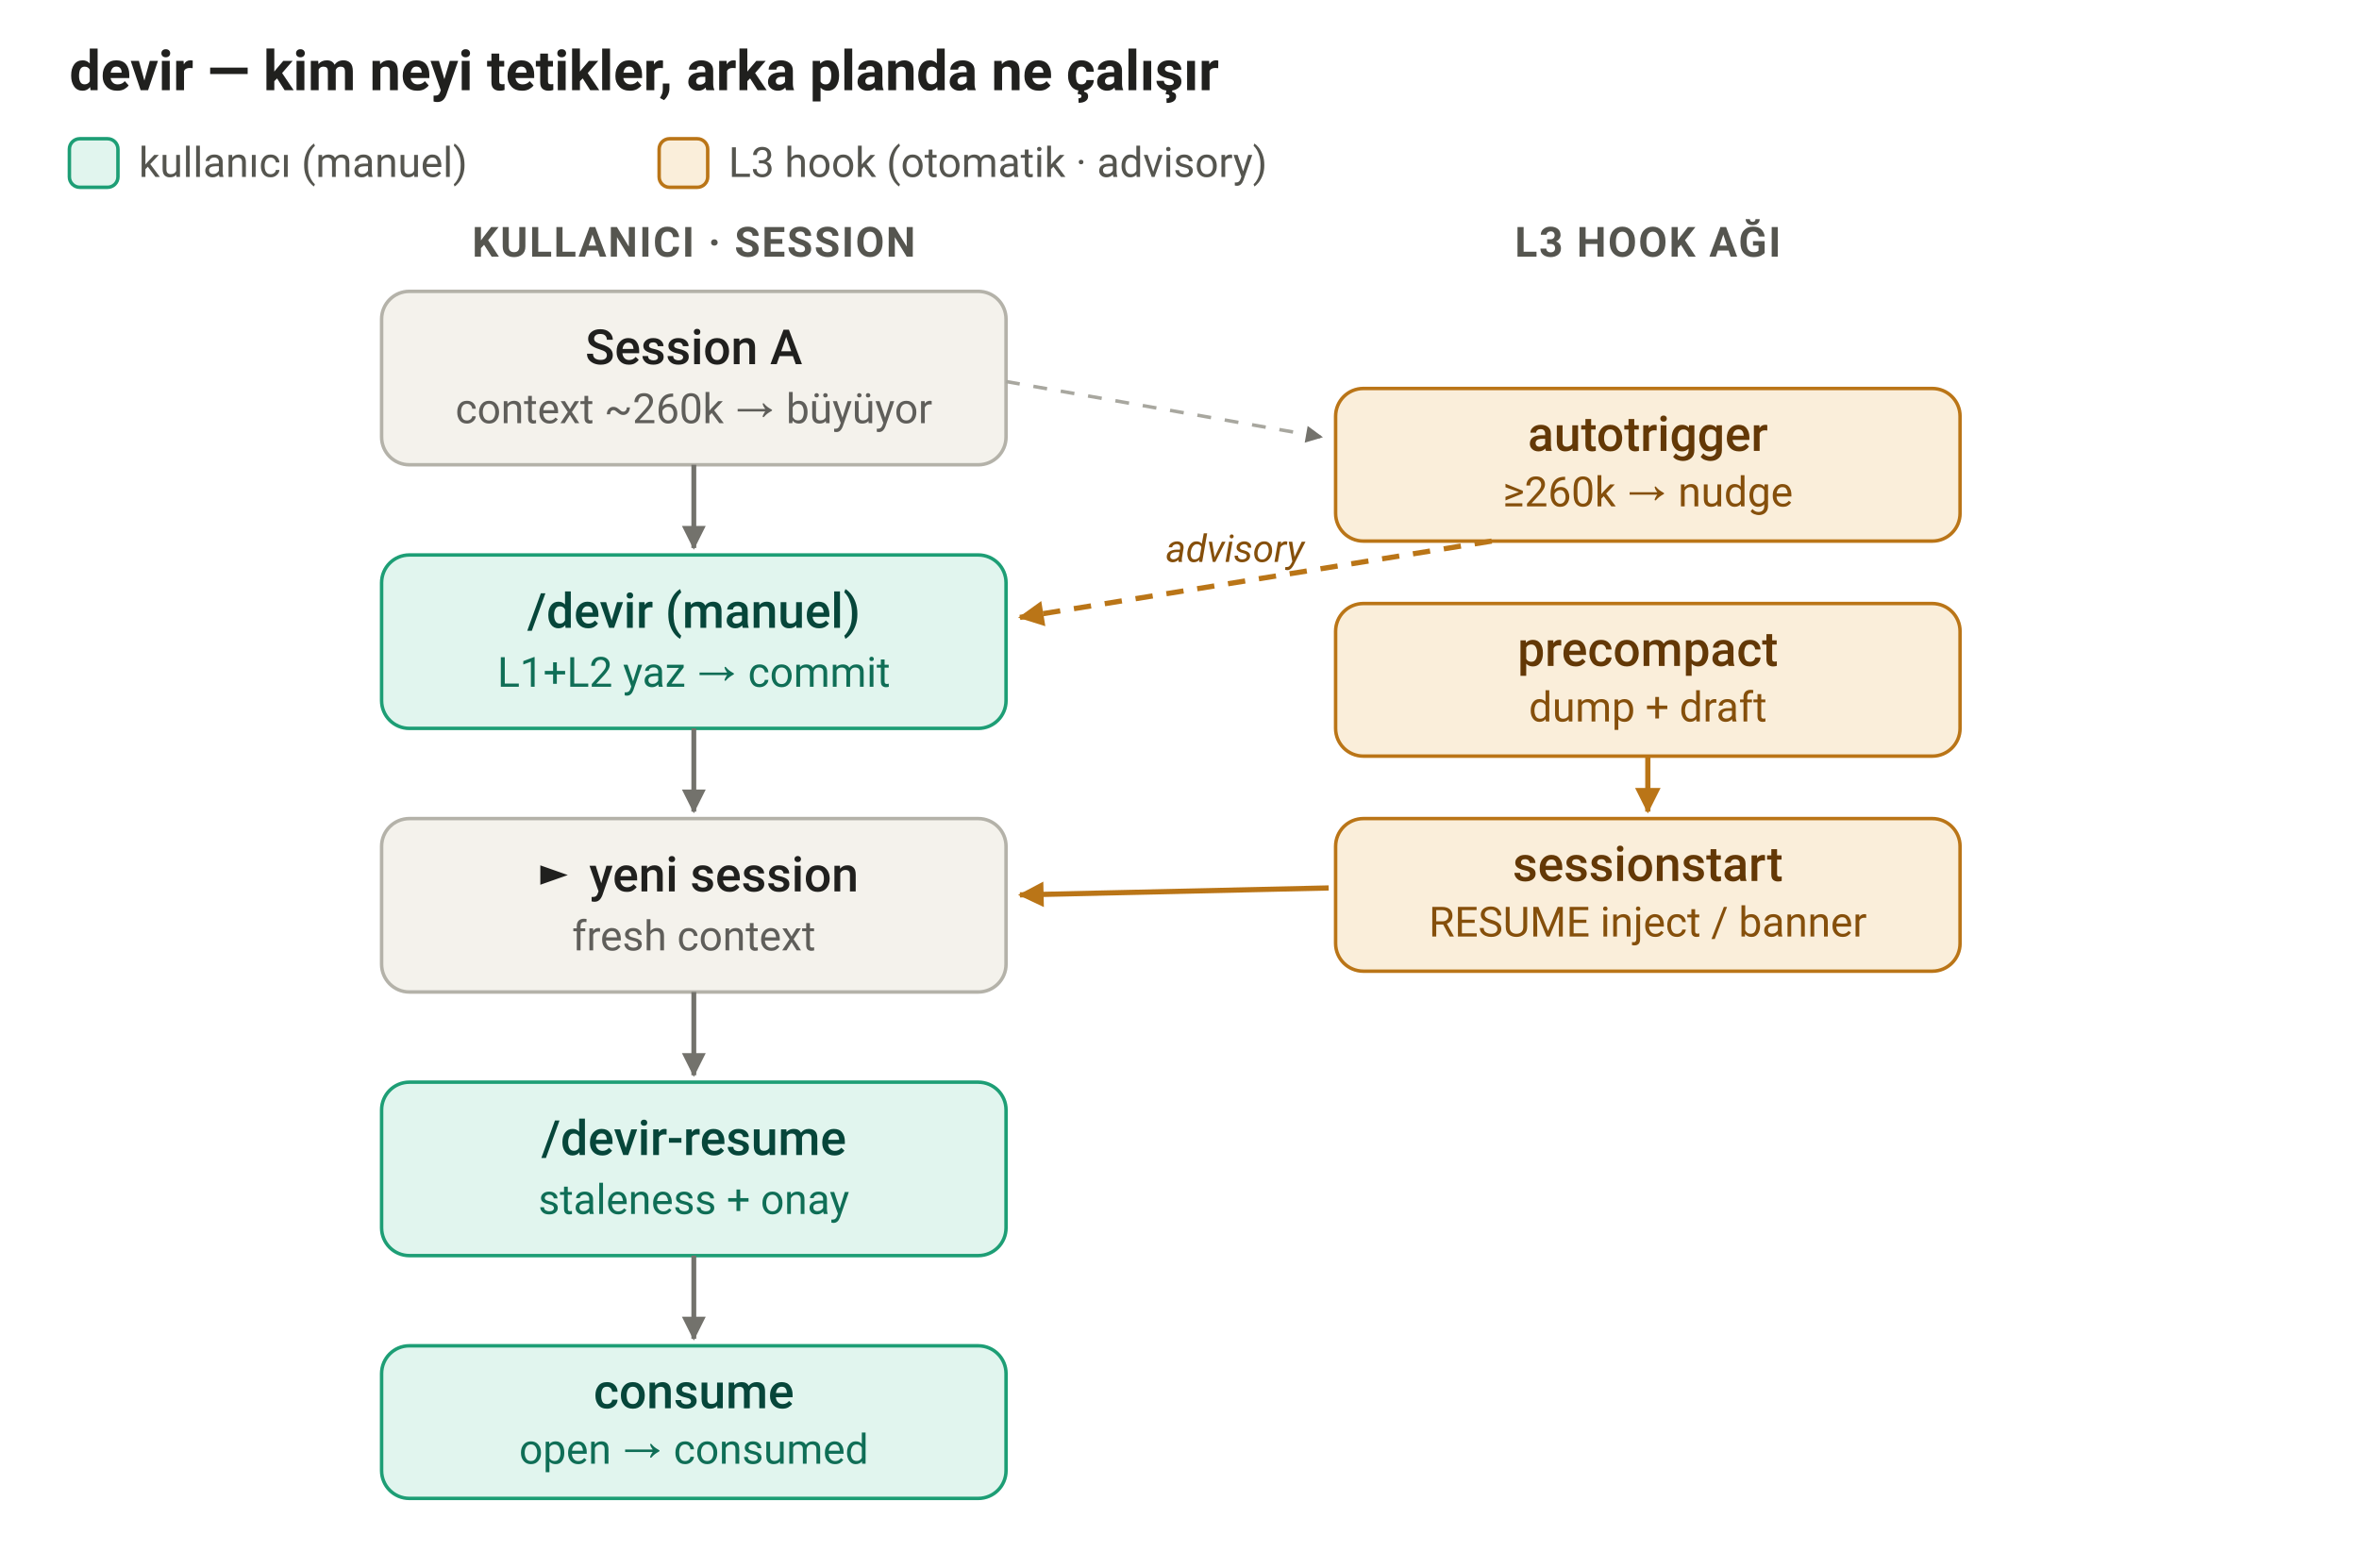
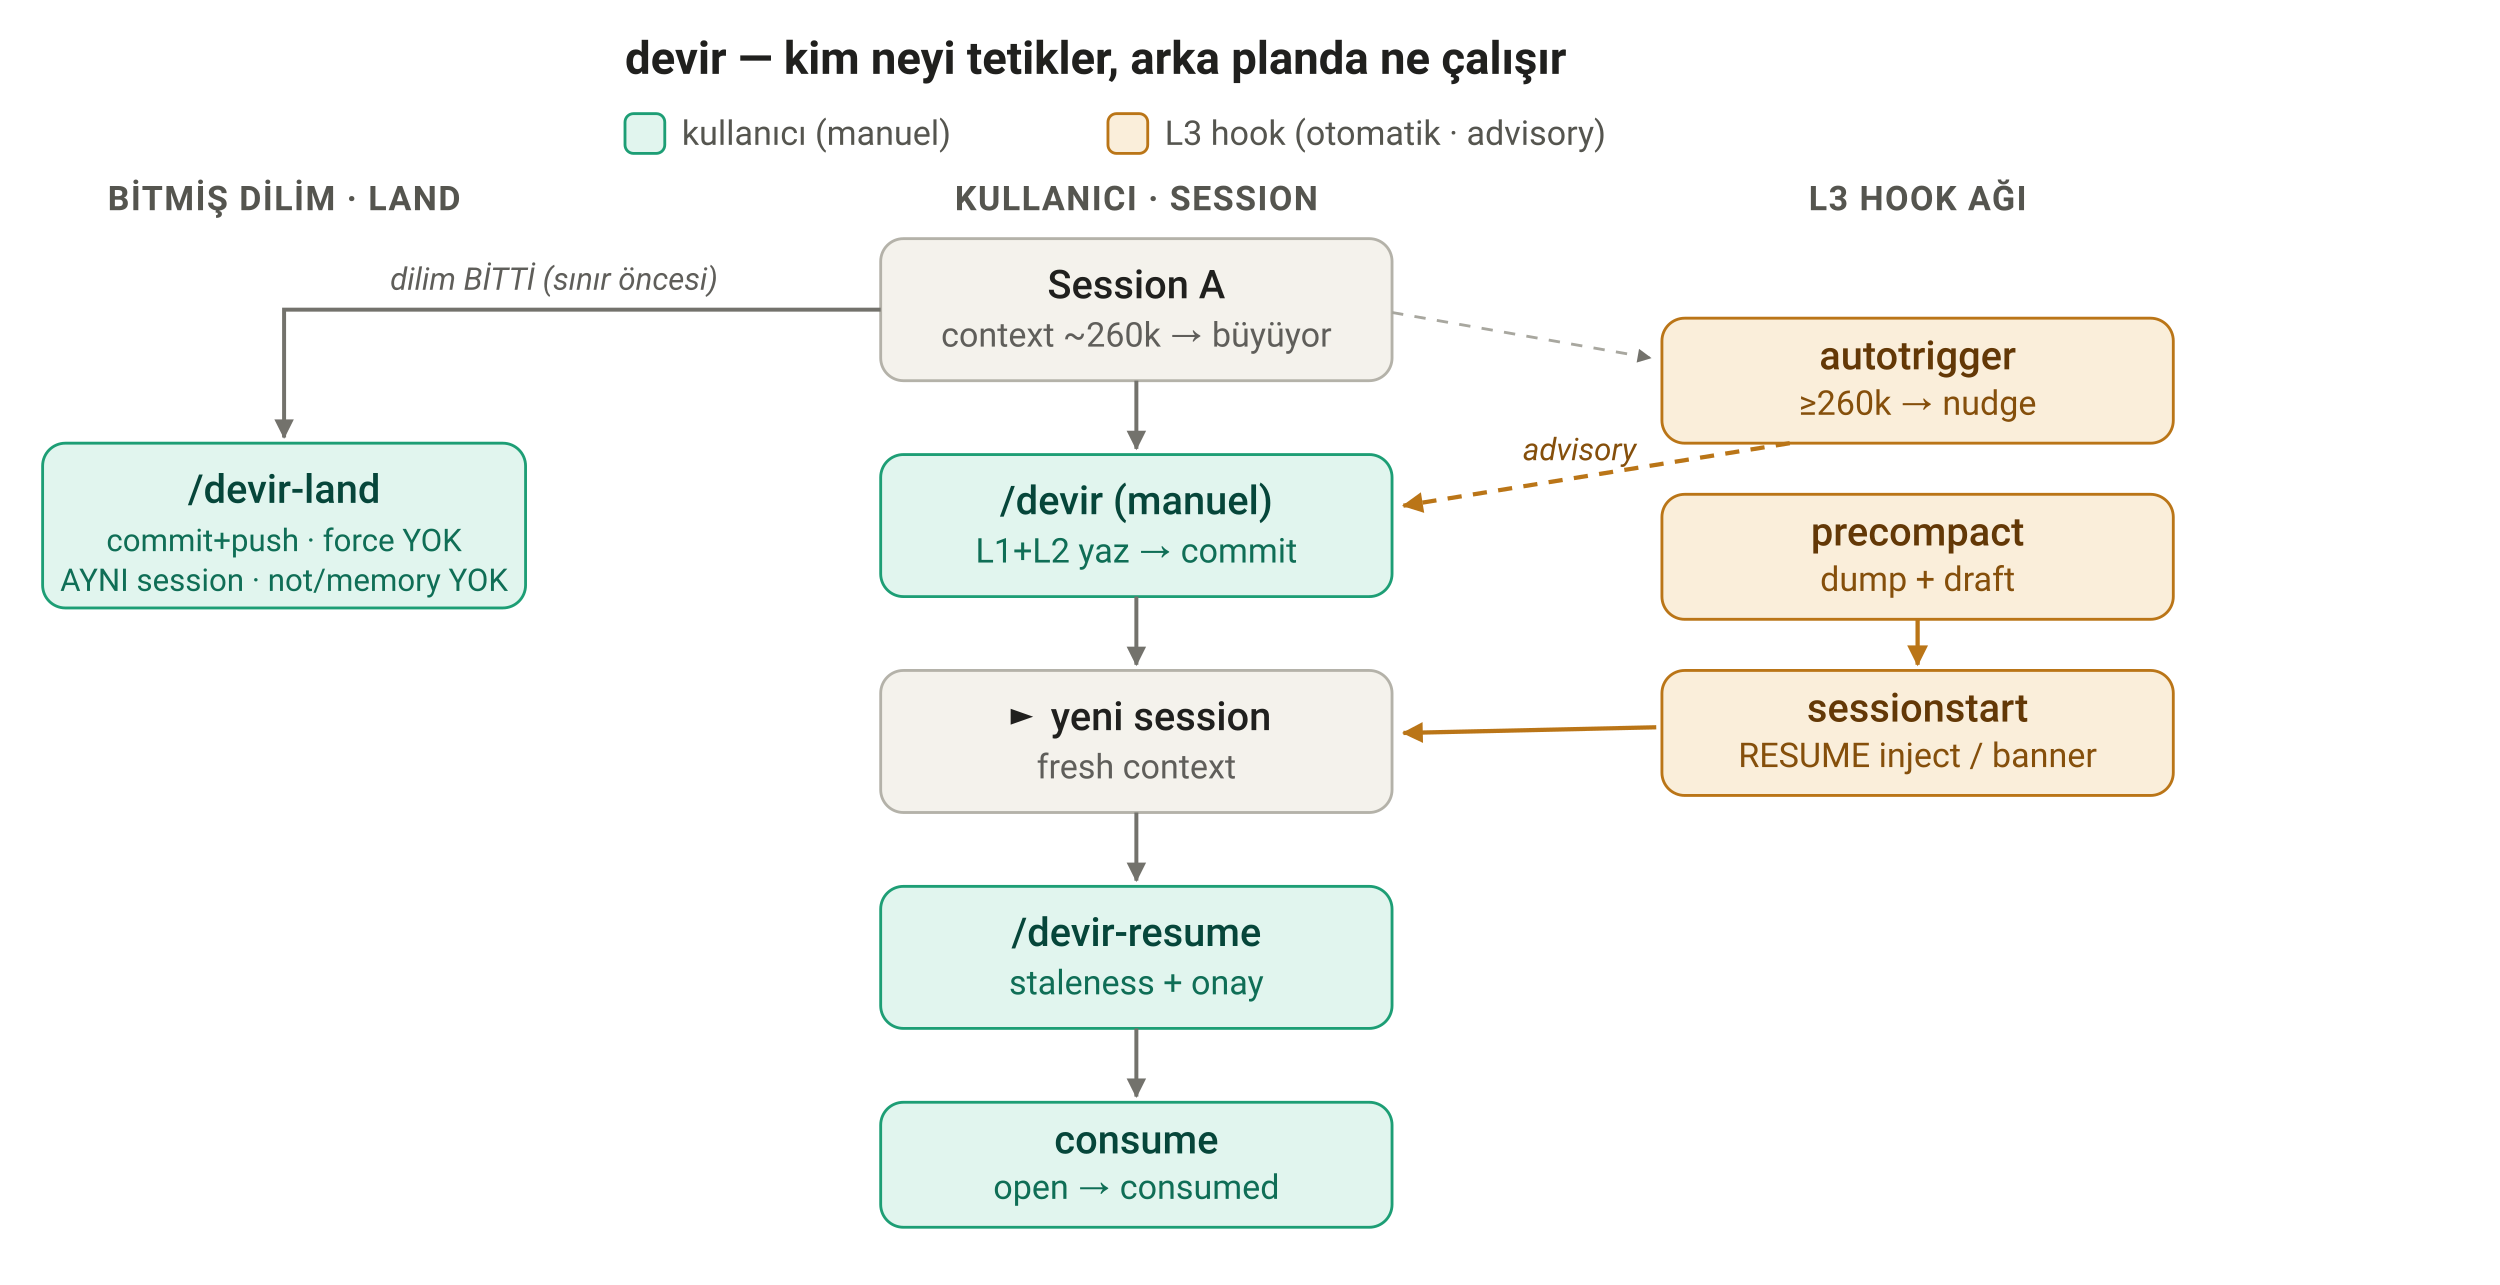
- <svg xmlns="http://www.w3.org/2000/svg" width="100%" viewBox="0 0 680 452" role="img" font-family="-apple-system, system-ui, 'Segoe UI', Roboto, Helvetica, Arial, sans-serif">
+ <svg xmlns="http://www.w3.org/2000/svg" width="100%" viewBox="-200 0 880 452" role="img" font-family="-apple-system, system-ui, 'Segoe UI', Roboto, Helvetica, Arial, sans-serif">
  <defs>
    <marker id="ah" viewBox="0 0 10 10" refX="7.5" refY="5" markerWidth="7" markerHeight="7" orient="auto-start-reverse">
      <path d="M1 1.5 L8 5 L1 8.5 Z" fill="#73726c" />
    </marker>
    <marker id="ah-amber" viewBox="0 0 10 10" refX="7.5" refY="5" markerWidth="7" markerHeight="7" orient="auto-start-reverse">
      <path d="M1 1.5 L8 5 L1 8.5 Z" fill="#BA7517" />
    </marker>
  </defs>
  <text x="20" y="26" font-size="16" font-weight="600" fill="#20201e">devir — kim neyi tetikler, arka planda ne çalışır</text>
  <rect x="20" y="40" width="14" height="14" rx="3" fill="#E1F5EE" stroke="#1D9E75" stroke-width="1" />
  <text x="40" y="51" font-size="12" fill="#55554f">kullanıcı (manuel)</text>
  <rect x="190" y="40" width="14" height="14" rx="3" fill="#FAEEDA" stroke="#BA7517" stroke-width="1" />
  <text x="210" y="51" font-size="12" fill="#55554f">L3 hook (otomatik · advisory)</text>
+   <text x="-100" y="74" font-size="12" font-weight="600" fill="#55554f" text-anchor="middle" letter-spacing="0.5">BİTMİŞ DİLİM · LAND</text>
  <text x="200" y="74" font-size="12" font-weight="600" fill="#55554f" text-anchor="middle" letter-spacing="0.5">KULLANICI · SESSION</text>
  <text x="475" y="74" font-size="12" font-weight="600" fill="#55554f" text-anchor="middle" letter-spacing="0.5">L3 HOOK AĞI</text>
  <rect x="110" y="84" width="180" height="50" rx="8" fill="#F4F2EC" stroke="#B4B2A9" stroke-width="1" />
  <text x="200" y="105" font-size="14" font-weight="500" fill="#20201e" text-anchor="middle">Session A</text>
  <text x="200" y="122" font-size="12" fill="#5f5e5a" text-anchor="middle">context ~260k → büyüyor</text>
  <rect x="110" y="160" width="180" height="50" rx="8" fill="#E1F5EE" stroke="#1D9E75" stroke-width="1" />
  <text x="200" y="181" font-size="14" font-weight="500" fill="#06463a" text-anchor="middle">/devir  (manuel)</text>
  <text x="200" y="198" font-size="12" fill="#0F6E56" text-anchor="middle">L1+L2 yaz → commit</text>
  <rect x="110" y="236" width="180" height="50" rx="8" fill="#F4F2EC" stroke="#B4B2A9" stroke-width="1" />
  <text x="200" y="257" font-size="14" font-weight="500" fill="#20201e" text-anchor="middle">► yeni session</text>
  <text x="200" y="274" font-size="12" fill="#5f5e5a" text-anchor="middle">fresh context</text>
  <rect x="110" y="312" width="180" height="50" rx="8" fill="#E1F5EE" stroke="#1D9E75" stroke-width="1" />
  <text x="200" y="333" font-size="14" font-weight="500" fill="#06463a" text-anchor="middle">/devir-resume</text>
  <text x="200" y="350" font-size="12" fill="#0F6E56" text-anchor="middle">staleness + onay</text>
  <rect x="110" y="388" width="180" height="44" rx="8" fill="#E1F5EE" stroke="#1D9E75" stroke-width="1" />
  <text x="200" y="406" font-size="14" font-weight="500" fill="#06463a" text-anchor="middle">consume</text>
  <text x="200" y="422" font-size="12" fill="#0F6E56" text-anchor="middle">open → consumed</text>
+   <rect x="-185" y="156" width="170" height="58" rx="8" fill="#E1F5EE" stroke="#1D9E75" stroke-width="1" />
+   <text x="-100" y="177" font-size="14" font-weight="500" fill="#06463a" text-anchor="middle">/devir-land</text>
+   <text x="-100" y="194" font-size="11" fill="#0F6E56" text-anchor="middle">commit+push · force YOK</text>
+   <text x="-100" y="208" font-size="11" fill="#0F6E56" text-anchor="middle">AYNI session · not/memory YOK</text>
+   <path d="M110 109 H-100 V154" fill="none" stroke="#73726c" stroke-width="1.4" marker-end="url(#ah)" />
+   <text x="-5" y="102" font-size="11" font-style="italic" fill="#5f5e5a" text-anchor="middle">dilim BİTTİ (sınır öncesi)</text>
  <rect x="385" y="112" width="180" height="44" rx="8" fill="#FAEEDA" stroke="#BA7517" stroke-width="1" />
  <text x="475" y="130" font-size="14" font-weight="500" fill="#633806" text-anchor="middle">autotrigger</text>
  <text x="475" y="146" font-size="12" fill="#854F0B" text-anchor="middle">≥260k → nudge</text>
  <rect x="385" y="174" width="180" height="44" rx="8" fill="#FAEEDA" stroke="#BA7517" stroke-width="1" />
  <text x="475" y="192" font-size="14" font-weight="500" fill="#633806" text-anchor="middle">precompact</text>
  <text x="475" y="208" font-size="12" fill="#854F0B" text-anchor="middle">dump + draft</text>
  <rect x="385" y="236" width="180" height="44" rx="8" fill="#FAEEDA" stroke="#BA7517" stroke-width="1" />
  <text x="475" y="254" font-size="14" font-weight="500" fill="#633806" text-anchor="middle">sessionstart</text>
  <text x="475" y="270" font-size="12" fill="#854F0B" text-anchor="middle">RESUME inject / banner</text>
  <line x1="200" y1="134" x2="200" y2="158" stroke="#73726c" stroke-width="1.4" marker-end="url(#ah)" />
  <line x1="200" y1="210" x2="200" y2="234" stroke="#73726c" stroke-width="1.4" marker-end="url(#ah)" />
  <line x1="200" y1="286" x2="200" y2="310" stroke="#73726c" stroke-width="1.4" marker-end="url(#ah)" />
  <line x1="200" y1="362" x2="200" y2="386" stroke="#73726c" stroke-width="1.4" marker-end="url(#ah)" />
  <line x1="290" y1="110" x2="381" y2="126" stroke="#a8a79f" stroke-width="1" stroke-dasharray="4 4" marker-end="url(#ah)" />
  <line x1="430" y1="156" x2="294" y2="178" stroke="#BA7517" stroke-width="1.5" stroke-dasharray="5 4" marker-end="url(#ah-amber)" />
  <text x="356" y="162" font-size="11" font-style="italic" fill="#854F0B" text-anchor="middle">advisory</text>
  <line x1="475" y1="218" x2="475" y2="234" stroke="#BA7517" stroke-width="1.5" marker-end="url(#ah-amber)" />
  <line x1="383" y1="256" x2="294" y2="258" stroke="#BA7517" stroke-width="1.5" marker-end="url(#ah-amber)" />
</svg>
